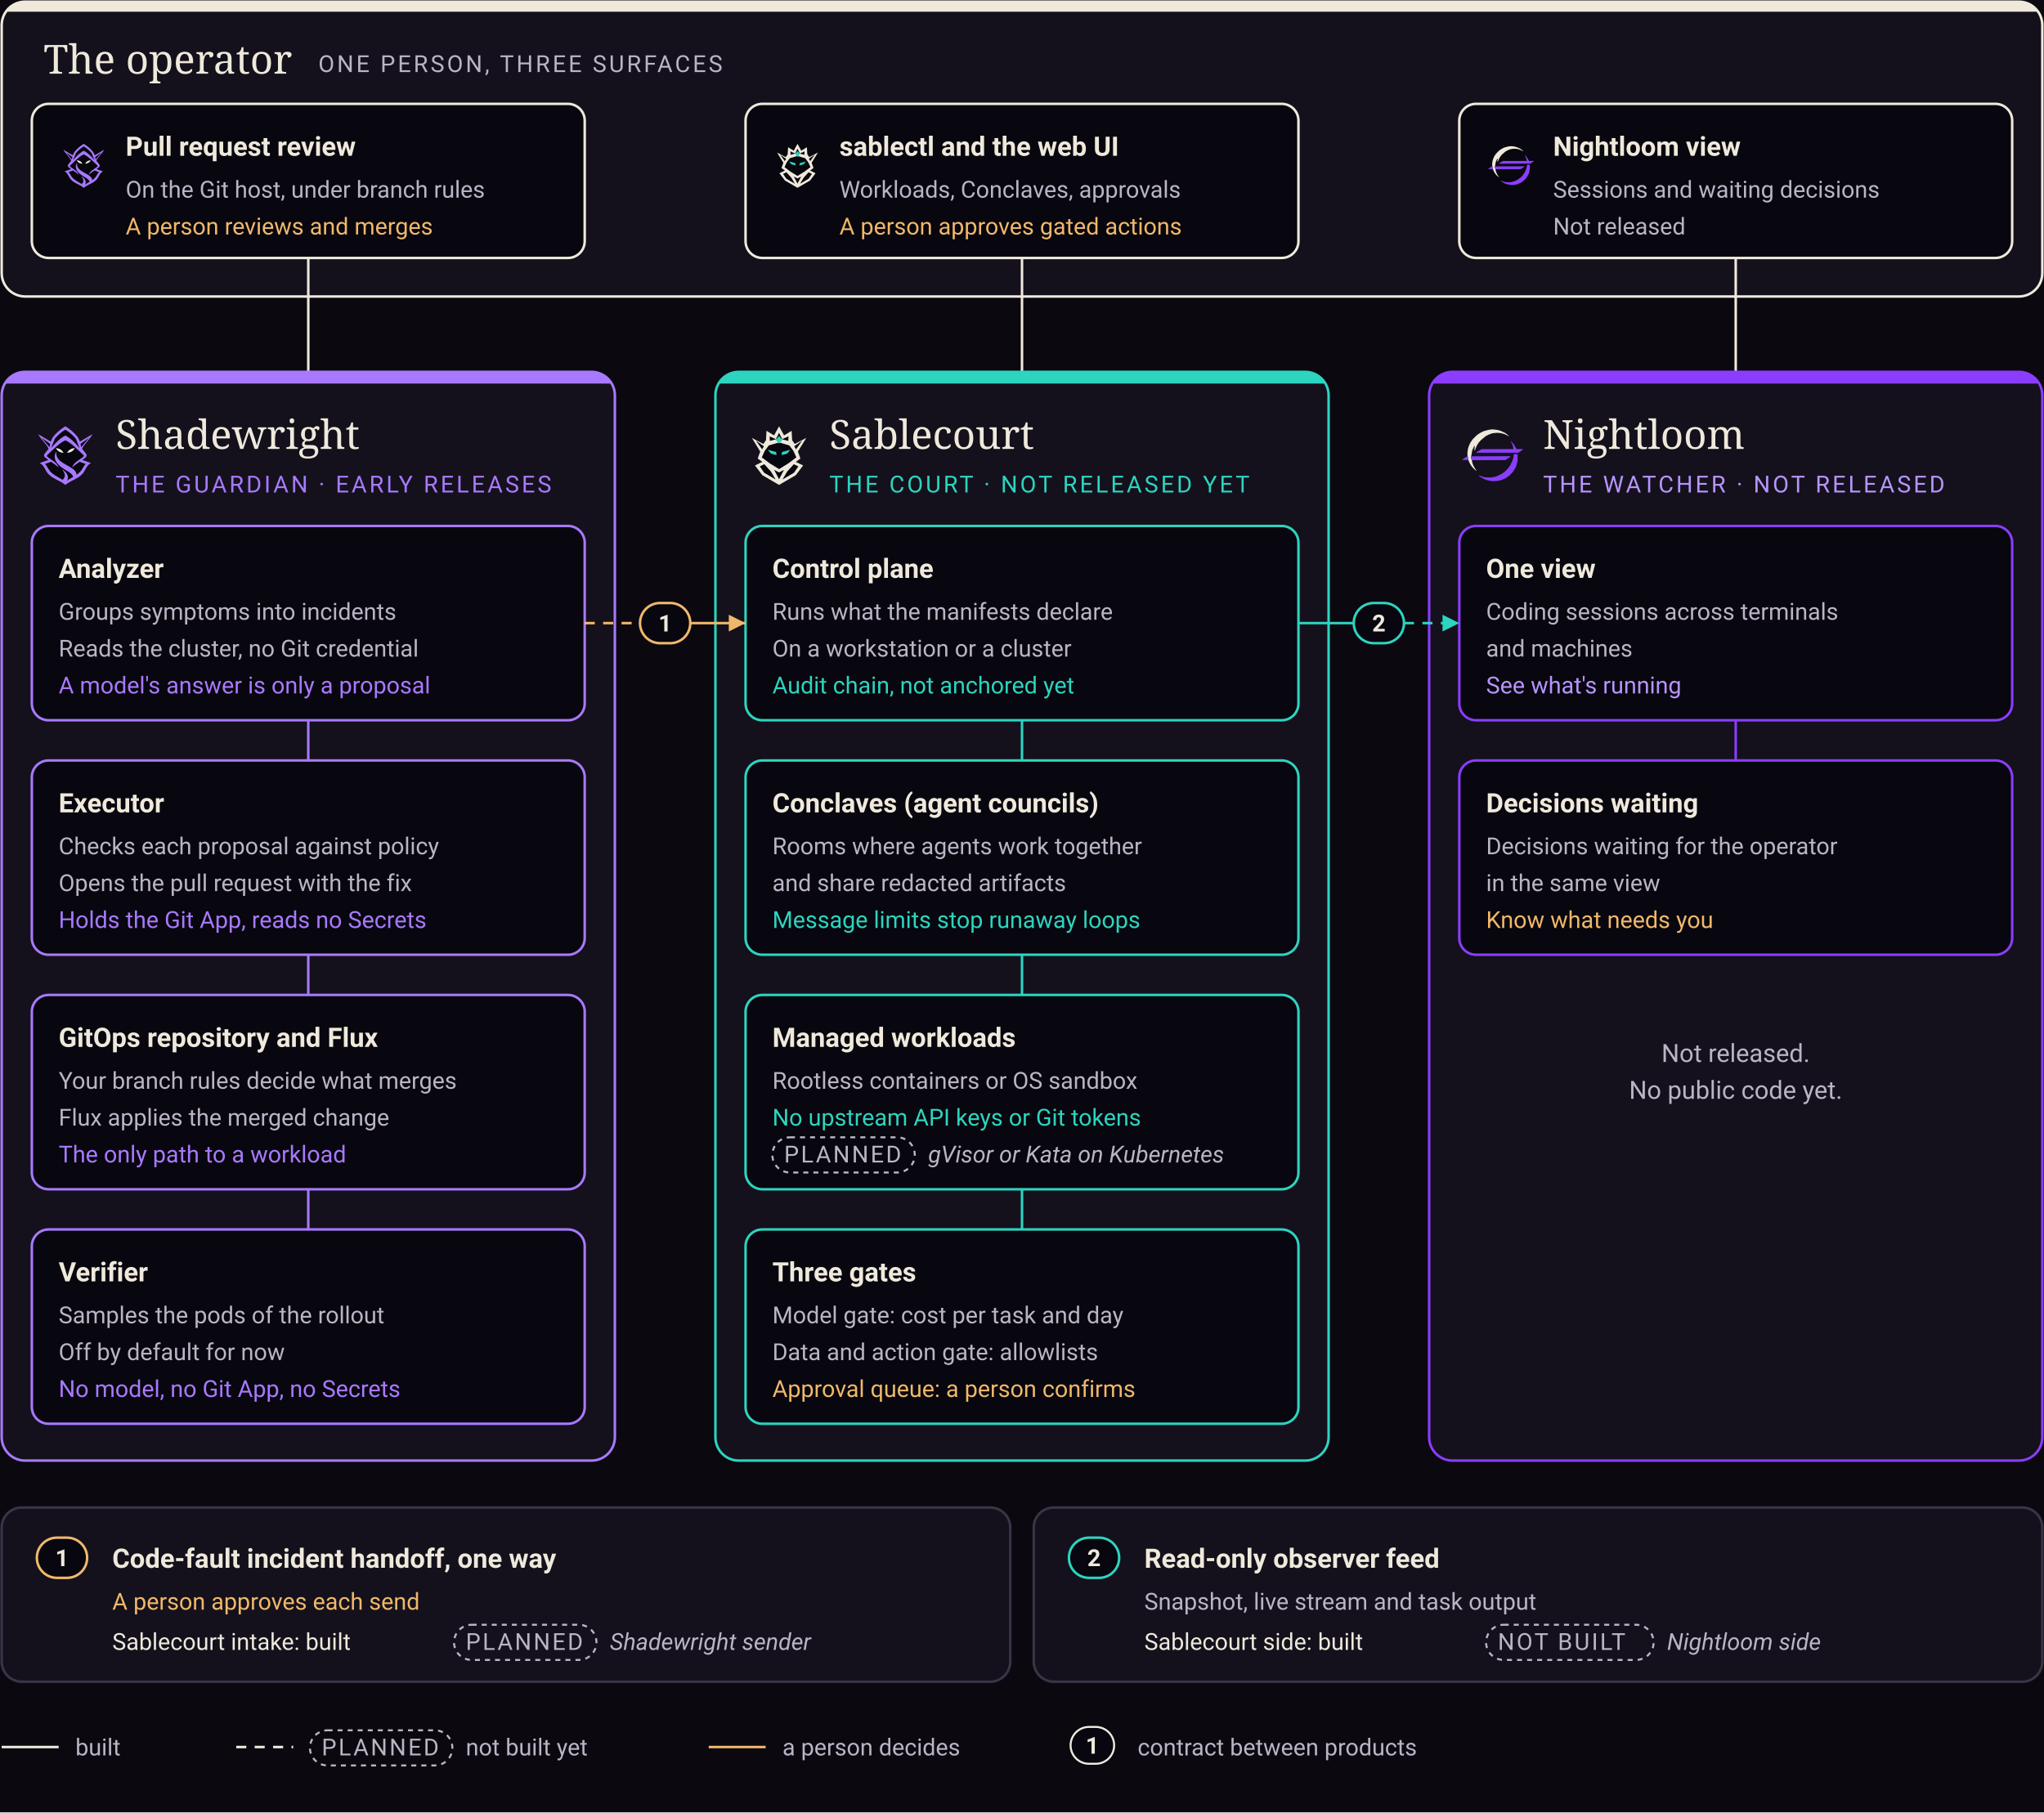
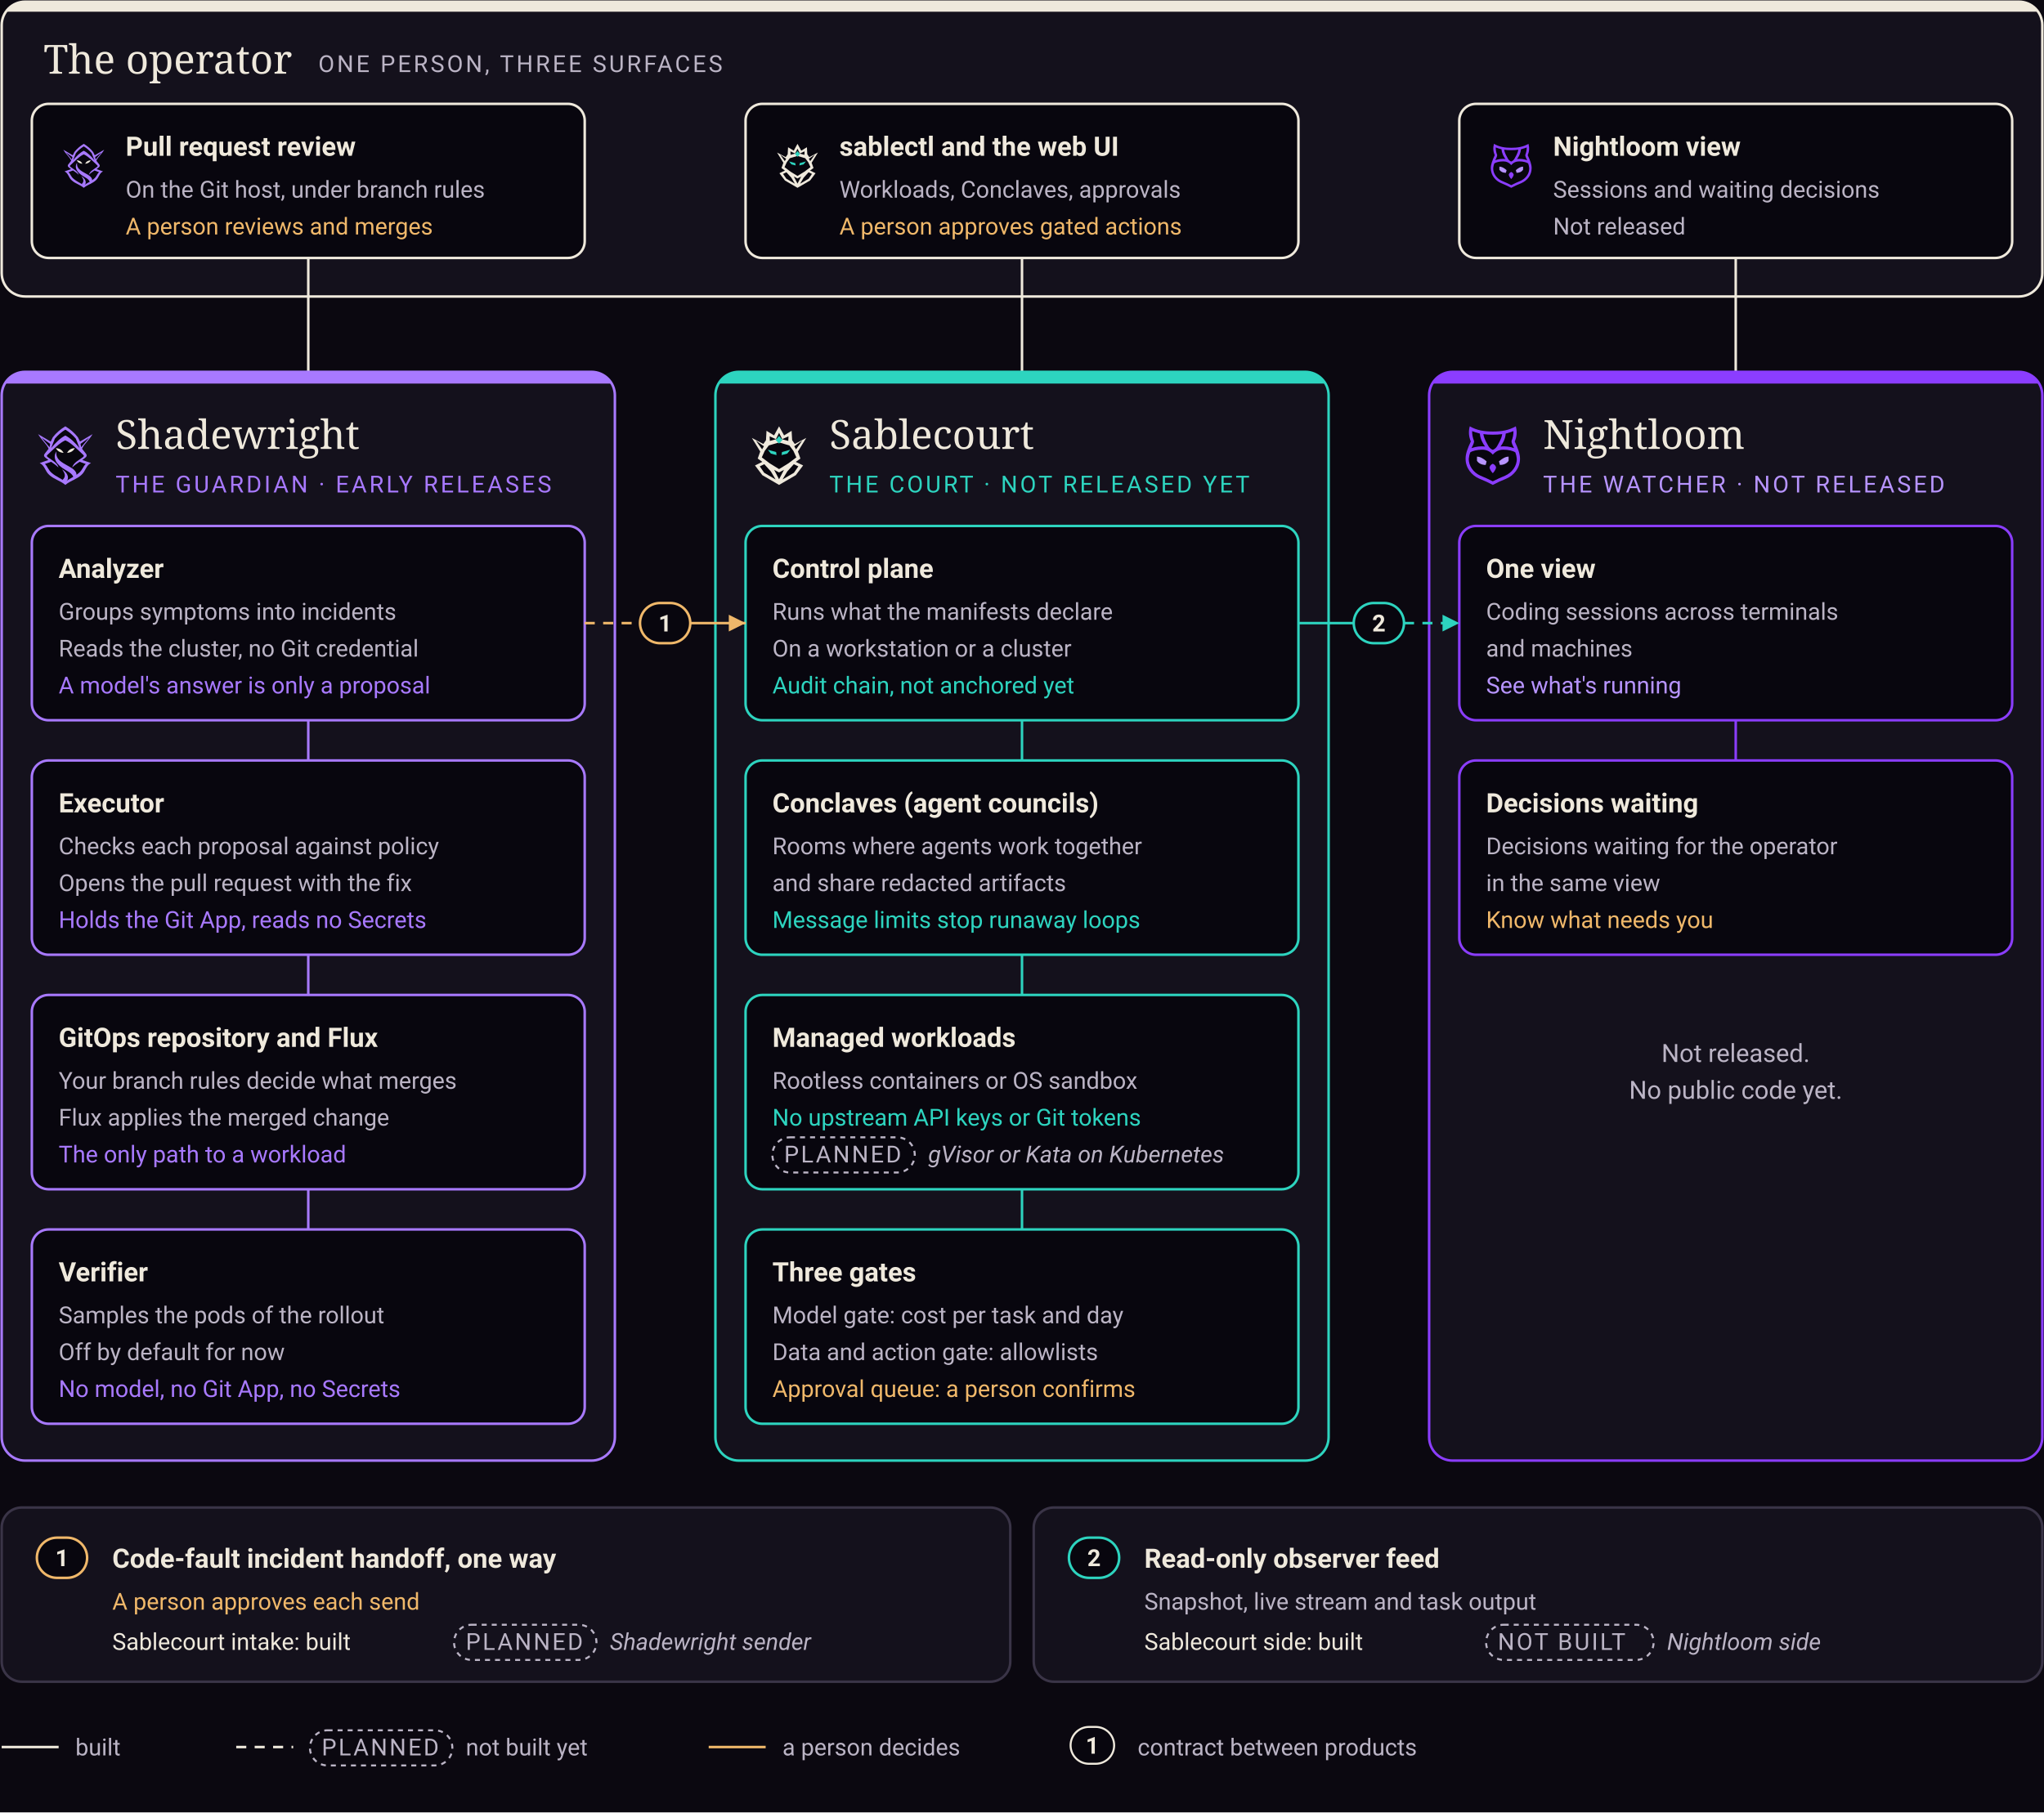
<svg xmlns="http://www.w3.org/2000/svg" viewBox="0 0 1220 1082" width="1220" height="1082" role="img" aria-labelledby="t d">
  <defs>
    <marker id="arrow-amber" viewBox="0 0 10 10" refX="10" refY="5" markerWidth="10" markerHeight="10" markerUnits="userSpaceOnUse" orient="auto">
      <path d="M0 0L10 5L0 10Z" fill="#F0B86A" />
    </marker>
    <marker id="arrow-jade" viewBox="0 0 10 10" refX="10" refY="5" markerWidth="10" markerHeight="10" markerUnits="userSpaceOnUse" orient="auto">
      <path d="M0 0L10 5L0 10Z" fill="#2DD4BF" />
    </marker>
  </defs>
  <style>
    text { font-family: -apple-system, BlinkMacSystemFont, "Segoe UI", Roboto, "Helvetica Neue", Arial, sans-serif; font-size: 14px; fill: #EFE9DC; }
    .serif { font-family: "Iowan Old Style", Georgia, serif; font-size: 24px; }
    .caps { font-size: 14px; letter-spacing: 1.5px; }
    .t { font-size: 16px; font-weight: 600; }
    .d { fill: #BBB4C5; }
    .p { fill: #F0B86A; }
    .x { fill: #BBB4C5; font-style: italic; }
    .tag { font-size: 14px; letter-spacing: 1.2px; fill: #BBB4C5; }
    .tile { fill: #14111C; }
    .node { fill: #08060E; stroke-width: 1.5; }
    .ln { fill: none; stroke-width: 1.5; }
    .dash { stroke-dasharray: 6 5; }
  </style>
  <rect width="1220" height="1082" fill="#0B0810" />
  <clipPath id="c-op">
    <rect x="1" y="1" width="1218" height="176" rx="14" />
  </clipPath>
  <rect class="tile" x="1" y="1" width="1218" height="176" rx="14" />
  <rect x="1" y="1" width="1218" height="6" fill="#EFE9DC" clip-path="url(#c-op)" />
  <rect x="1" y="1" width="1218" height="176" rx="14" fill="none" stroke="#EFE9DC" stroke-width="1.5" />
  <text class="serif" x="26" y="44">The operator</text>
  <text class="caps d" x="190" y="43">ONE PERSON, THREE SURFACES</text>
  <rect class="node" x="19.0" y="62" width="330" height="92" rx="10" stroke="#EFE9DC" />
  <g aria-hidden="true" transform="translate(35 84) scale(0.4688)">
    <path fill="#08060E" d="M32 4C36.5 6.7 40.8 10.3 44 14.5L46 18.6 58 11.5C54.8 17.2 49.6 21.2 48 25.5L51.8 30.3Q53.3 32.4 50.8 34.2L48.2 36.2 56.5 39.1C51.4 41.6 51.6 46.8 47.2 50.6C42.7 54.7 37.1 55.8 32 60C26.9 55.8 21.3 54.7 16.8 50.6C12.4 46.8 12.6 41.6 7.5 39.1L15.8 36.2 13.2 34.2Q10.7 32.4 12.2 30.3L16 25.5C14.4 21.2 9.2 17.2 6 11.5L18 18.6 20 14.5C23.2 10.3 27.5 6.7 32 4Z" />
    <path fill="#A879FF" fill-rule="evenodd" d="M32 4C36.5 6.7 40.8 10.3 44 14.5L46 18.6 58 11.5C54.8 17.2 49.6 21.2 48 25.5L51.8 30.3Q53.3 32.4 50.8 34.2L48.2 36.2 56.5 39.1C51.4 41.6 51.6 46.8 47.2 50.6C42.7 54.7 37.1 55.8 32 60C26.9 55.8 21.3 54.7 16.8 50.6C12.4 46.8 12.6 41.6 7.5 39.1L15.8 36.2 13.2 34.2Q10.7 32.4 12.2 30.3L16 25.5C14.4 21.2 9.2 17.2 6 11.5L18 18.6 20 14.5C23.2 10.3 27.5 6.7 32 4Z M32 7.2C28.2 9.5 25 12.3 22 15.8L18.4 24.9C22.6 19.7 27.2 15.2 32 12.8C36.8 15.2 41.4 19.7 45.6 24.9L42 15.8C39 12.3 35.8 9.5 32 7.2Z M9.3 14.9 17.5 20.8 16.9 24Z M54.7 14.9 46.5 20.8 47.1 24Z M32 17.4C26.4 19.8 20.6 26 14.7 31.5Q13.7 32.4 15.4 33.6C19.1 36.4 24.2 38.7 25.5 43.4C23.5 41.4 20.8 39.5 18.4 37.9L12.5 40C15.2 42.4 15.4 45.6 19.2 48.7C23 52 27.4 53.5 32 57C36.6 53.5 41 52 44.8 48.7C48.6 45.6 48.8 42.4 51.5 40L45.6 37.9C43.2 39.5 40.5 41.4 38.5 43.4C39.8 38.7 44.9 36.4 48.6 33.6Q50.3 32.4 49.3 31.5C43.4 26 37.6 19.8 32 17.4Z" />
    <path fill="#A879FF" d="M23.5 28C22.2 37 31.4 39.5 38.4 44.1C43.8 47.7 44 52.1 39.8 55.3C40.5 51.5 37.9 48.9 32.3 45.8C23.1 40.6 19.5 34.1 23.5 28Z M28.8 45C34.8 48.9 36.4 54 32 58L29.2 55.3C33 52.1 31.6 48.7 28.8 45Z" />
    <path fill="#EFE9DC" d="M23 24.9Q28.1 25.1 30.3 29.4Q25.1 29 23 24.9Z M41 24.9Q35.9 25.1 33.7 29.4Q38.9 29 41 24.9Z" />
  </g>
  <text class="t" x="75.0" y="93">Pull request review</text>
  <text class="d" x="75.0" y="118">On the Git host, under branch rules</text>
  <text class="p" x="75.0" y="140">A person reviews and merges</text>
  <path class="ln" d="M184.0 154V222" stroke="#EFE9DC" />
  <rect class="node" x="445.0" y="62" width="330" height="92" rx="10" stroke="#EFE9DC" />
  <g aria-hidden="true" transform="translate(461 84) scale(0.4688)">
    <path fill="#08060E" d="M32 4 36.8 12.7 44 8.3 44.5 17.3 47 20.9 58 15.1 50 28.1 52.4 34.8 48 38 55 41.4 48 50.7 32 60 16 50.7 9 41.4 16 38 11.6 34.8 14 28.1 6 15.1 17 20.9 19.5 17.3 20 8.3 27.2 12.7Z" />
    <path fill="#EFE9DC" fill-rule="evenodd" d="M32 4 36.8 12.7 44 8.3 44.5 17.3 47 20.9 58 15.1 50 28.1 52.4 34.8 48 38 55 41.4 48 50.7 32 60 16 50.7 9 41.4 16 38 11.6 34.8 14 28.1 6 15.1 17 20.9 19.5 17.3 20 8.3 27.2 12.7Z M32 10.2 29 16.3 23 13.6 23.2 18 32 15.6 40.8 18 41 13.6 35 16.3Z M9.9 17.7 17.5 23.1 15.8 26Z M54.1 17.7 46.5 23.1 48.2 26Z M32 19.4 22.2 22.3 18.3 27.5 15.5 33.7 23.1 39.4 32 44.9 40.9 39.4 48.5 33.7 45.7 27.5 41.8 22.3Z M17.9 40.2 13.6 42.3 17.8 48.4 28.7 54.8 24.2 47.2Z M46.1 40.2 50.4 42.3 46.2 48.4 35.3 54.8 39.8 47.2Z M27.3 45.6 32 54.6 36.7 45.6 32 48.1Z" />
    <path fill="#2DD4BF" d="M21.3 26.4 29.2 28.6 29.6 31.5 24.2 30.1Z M42.7 26.4 34.8 28.6 34.4 31.5 39.8 30.1Z M32 13.2 35.2 17.2 32 20.5 28.8 17.2Z" />
  </g>
  <text class="t" x="501.0" y="93">sablectl and the web UI</text>
  <text class="d" x="501.0" y="118">Workloads, Conclaves, approvals</text>
  <text class="p" x="501.0" y="140">A person approves gated actions</text>
  <path class="ln" d="M610.0 154V222" stroke="#EFE9DC" />
  <rect class="node" x="871.0" y="62" width="330" height="92" rx="10" stroke="#EFE9DC" />
-   <g aria-hidden="true" transform="translate(887 84) scale(0.2083) translate(-18 -18)">
-     <path fill="#EFE9DC" fill-rule="evenodd" d="M87.0 33.8L80.0 34.8L70.0 37.6L62.0 41.7L56.0 45.8L46.7 55.0L41.9 62.0L38.6 69.0L36.7 75.0L35.4 84.0L35.8 92.0L36.5 93.0L36.5 96.0L37.5 97.0L37.7 100.0L40.7 107.0L43.8 112.0L47.9 117.0L54.0 122.4L54.8 122.0L50.7 116.0L47.7 110.0L45.9 105.0L44.5 98.0L43.5 97.0L43.5 92.0L45.8 79.0L48.8 72.0L51.0 68.5L51.3 70.0L50.5 77.0L51.0 79.7L55.9 68.0L59.8 62.0L64.0 57.2L74.0 48.7L81.0 44.9L87.0 42.7L91.0 41.7L99.0 41.0L107.0 41.6L115.0 43.7L124.0 48.1L125.1 48.0L117.0 41.6L107.0 36.8L99.0 34.7L91.0 33.7Z" />
-     <path fill="#8B3DFF" fill-rule="evenodd" d="M129.0 58.8L128.9 60.0L131.1 64.0L133.3 70.0L134.4 75.0L134.0 76.0L67.0 76.1L65.0 76.6L55.0 82.8L55.0 83.9L145.0 83.8L154.9 77.0L154.0 76.0L141.0 76.0L135.3 66.0Z M136.0 86.7L135.1 88.0L134.3 94.0L132.2 101.0L127.4 111.0L123.1 117.0L119.0 121.5L115.0 125.1L109.0 129.3L101.0 133.3L96.0 135.1L90.0 136.5L84.0 137.1L73.0 136.5L68.0 135.3L61.0 132.6L60.0 132.6L59.9 133.0L64.0 136.2L71.0 140.3L76.0 142.3L85.0 144.4L93.0 144.9L101.0 144.3L109.0 142.3L118.0 138.3L125.6 133.0L133.2 125.0L138.2 117.0L141.2 110.0L143.3 101.0L143.4 88.0L143.0 86.9L142.0 86.7Z M44.0 91.6L43.5 93.0L43.5 97.0L44.5 98.0L45.0 99.8L117.0 99.6L128.5 92.0L127.0 91.3Z M33.0 92.5L24.0 98.8L24.0 99.3L37.0 99.6L37.5 99.0L37.5 96.0L36.5 95.0L36.5 93.0L36.0 92.5Z" />
+   <g aria-hidden="true" transform="translate(887 84) scale(0.4688)">
+     <path fill="#08060E" d="M32 9C24 9 17 8 10 4Q8 11.5 11 18.5C8 25 6 30 6 35C6 44 12 51 19 54Q26.5 57 32 60Q37.5 57 45 54C52 51 58 44 58 35C58 30 56 25 53 18.5Q56 11.5 54 4C47 8 40 9 32 9Z" />
+     <path fill="#8B3DFF" fill-rule="evenodd" d="M32 9C24 9 17 8 10 4Q8 11.5 11 18.5C8 25 6 30 6 35C6 44 12 51 19 54Q26.5 57 32 60Q37.5 57 45 54C52 51 58 44 58 35C58 30 56 25 53 18.5Q56 11.5 54 4C47 8 40 9 32 9Z M32 31.08Q28 26.35 22 26.35C17 26.35 12.7 27.4 10.45 28.95Q9.39 31.68 9.075 34.9C8.82 42 13.77 48.33 20.19 51.17Q26.5 53.75 32 56.58Q37.5 53.75 43.81 51.17C50.23 48.33 55.18 42 54.925 34.9Q54.61 31.68 53.55 28.95C51.3 27.4 47 26.35 42 26.35Q36 26.35 32 31.08Z M32 12.035Q26.9 12.055 23 11.465C23.7 16.25 26.65 20.65 28.05 23.28Q29.65 25.65 32 26.5Q34.35 25.65 35.95 23.28C37.35 20.65 40.3 16.25 41 11.465Q37.1 12.055 32 12.035Z M12.27 8.59Q15.23 9.76 19.65 10.97C19.99 16 22.49 20.6 24.62 23.31Q17.9 22.64 11.67 24.88C12.31 23.33 13.72 21.05 13.995 19.33Q14.27 18.3 13.94 17.64Q12.2 13.4 12.27 8.59Z M51.73 8.59Q48.77 9.76 44.35 10.97C44.01 16 41.51 20.6 39.38 23.31Q46.1 22.64 52.33 24.88C51.69 23.33 50.28 21.05 50.005 19.33Q49.73 18.3 50.06 17.64Q51.8 13.4 51.73 8.59Z M32 39.79Q29.28 41 28.84 43.5Q29.77 46.5 32 48.81Q34.23 46.5 35.16 43.5Q34.72 41 32 39.79Z" />
+     <path fill="#B794FF" d="M16.9 33Q21 33 26.1 37.5L25.2 40.9Q19.6 40.9 16.9 37Z M47.1 33Q43 33 37.9 37.5L38.8 40.9Q44.4 40.9 47.1 37Z" />
  </g>
  <text class="t" x="927.0" y="93">Nightloom view</text>
  <text class="d" x="927.0" y="118">Sessions and waiting decisions</text>
  <text class="d" x="927.0" y="140">Not released</text>
  <path class="ln" d="M1036.0 154V222" stroke="#EFE9DC" />
  <clipPath id="c-shadewright">
    <rect x="1" y="222" width="366" height="650" rx="14" />
  </clipPath>
  <rect class="tile" x="1" y="222" width="366" height="650" rx="14" />
  <rect x="1" y="222" width="366" height="7" fill="#A879FF" clip-path="url(#c-shadewright)" />
  <rect x="1" y="222" width="366" height="650" rx="14" fill="none" stroke="#A879FF" stroke-width="1.5" />
  <g aria-hidden="true" transform="translate(19 252) scale(0.625)">
    <path fill="#08060E" d="M32 4C36.5 6.7 40.8 10.3 44 14.5L46 18.6 58 11.5C54.8 17.2 49.6 21.2 48 25.5L51.8 30.3Q53.3 32.4 50.8 34.2L48.2 36.2 56.5 39.1C51.4 41.6 51.6 46.8 47.2 50.6C42.7 54.7 37.1 55.8 32 60C26.9 55.8 21.3 54.7 16.8 50.6C12.4 46.8 12.6 41.6 7.5 39.1L15.8 36.2 13.2 34.2Q10.7 32.4 12.2 30.3L16 25.5C14.4 21.2 9.2 17.2 6 11.5L18 18.6 20 14.5C23.2 10.3 27.5 6.7 32 4Z" />
    <path fill="#A879FF" fill-rule="evenodd" d="M32 4C36.5 6.7 40.8 10.3 44 14.5L46 18.6 58 11.5C54.8 17.2 49.6 21.2 48 25.5L51.8 30.3Q53.3 32.4 50.8 34.2L48.2 36.2 56.5 39.1C51.4 41.6 51.6 46.8 47.2 50.6C42.7 54.7 37.1 55.8 32 60C26.9 55.8 21.3 54.7 16.8 50.6C12.4 46.8 12.6 41.6 7.5 39.1L15.8 36.2 13.2 34.2Q10.7 32.4 12.2 30.3L16 25.5C14.4 21.2 9.2 17.2 6 11.5L18 18.6 20 14.5C23.2 10.3 27.5 6.7 32 4Z M32 7.2C28.2 9.5 25 12.3 22 15.8L18.4 24.9C22.6 19.7 27.2 15.2 32 12.8C36.8 15.2 41.4 19.7 45.6 24.9L42 15.8C39 12.3 35.8 9.5 32 7.2Z M9.3 14.9 17.5 20.8 16.9 24Z M54.7 14.9 46.5 20.8 47.1 24Z M32 17.4C26.4 19.8 20.6 26 14.7 31.5Q13.7 32.4 15.4 33.6C19.1 36.4 24.2 38.7 25.5 43.4C23.5 41.4 20.8 39.5 18.4 37.9L12.5 40C15.2 42.4 15.4 45.6 19.2 48.7C23 52 27.4 53.5 32 57C36.6 53.5 41 52 44.8 48.7C48.6 45.6 48.8 42.4 51.5 40L45.6 37.9C43.2 39.5 40.5 41.4 38.5 43.4C39.8 38.7 44.9 36.4 48.6 33.6Q50.3 32.4 49.3 31.5C43.4 26 37.6 19.8 32 17.4Z" />
    <path fill="#A879FF" d="M23.5 28C22.2 37 31.4 39.5 38.4 44.1C43.8 47.7 44 52.1 39.8 55.3C40.5 51.5 37.9 48.9 32.3 45.8C23.1 40.6 19.5 34.1 23.5 28Z M28.8 45C34.8 48.9 36.4 54 32 58L29.2 55.3C33 52.1 31.6 48.7 28.8 45Z" />
    <path fill="#EFE9DC" d="M23 24.9Q28.1 25.1 30.3 29.4Q25.1 29 23 24.9Z M41 24.9Q35.9 25.1 33.7 29.4Q38.9 29 41 24.9Z" />
  </g>
  <text class="serif" x="69" y="268">Shadewright</text>
  <text class="caps" x="69" y="294" style="fill:#A879FF">THE GUARDIAN · EARLY RELEASES</text>
  <rect class="node" x="19" y="314" width="330" height="116" rx="10" stroke="#A879FF" />
  <text class="t" x="35" y="345">Analyzer</text>
  <text class="d" x="35" y="370">Groups symptoms into incidents</text>
  <text class="d" x="35" y="392">Reads the cluster, no Git credential</text>
  <text x="35" y="414" fill="#A879FF" style="fill:#A879FF">A model's answer is only a proposal</text>
  <path class="ln" d="M184.0 430V454" stroke="#A879FF" />
  <rect class="node" x="19" y="454" width="330" height="116" rx="10" stroke="#A879FF" />
  <text class="t" x="35" y="485">Executor</text>
  <text class="d" x="35" y="510">Checks each proposal against policy</text>
  <text class="d" x="35" y="532">Opens the pull request with the fix</text>
  <text x="35" y="554" fill="#A879FF" style="fill:#A879FF">Holds the Git App, reads no Secrets</text>
  <path class="ln" d="M184.0 570V594" stroke="#A879FF" />
  <rect class="node" x="19" y="594" width="330" height="116" rx="10" stroke="#A879FF" />
  <text class="t" x="35" y="625">GitOps repository and Flux</text>
  <text class="d" x="35" y="650">Your branch rules decide what merges</text>
  <text class="d" x="35" y="672">Flux applies the merged change</text>
  <text x="35" y="694" fill="#A879FF" style="fill:#A879FF">The only path to a workload</text>
  <path class="ln" d="M184.0 710V734" stroke="#A879FF" />
  <rect class="node" x="19" y="734" width="330" height="116" rx="10" stroke="#A879FF" />
  <text class="t" x="35" y="765">Verifier</text>
  <text class="d" x="35" y="790">Samples the pods of the rollout</text>
  <text class="d" x="35" y="812">Off by default for now</text>
  <text x="35" y="834" fill="#A879FF" style="fill:#A879FF">No model, no Git App, no Secrets</text>
  <clipPath id="c-sablecourt">
    <rect x="427" y="222" width="366" height="650" rx="14" />
  </clipPath>
  <rect class="tile" x="427" y="222" width="366" height="650" rx="14" />
  <rect x="427" y="222" width="366" height="7" fill="#2DD4BF" clip-path="url(#c-sablecourt)" />
  <rect x="427" y="222" width="366" height="650" rx="14" fill="none" stroke="#2DD4BF" stroke-width="1.5" />
  <g aria-hidden="true" transform="translate(445 252) scale(0.625)">
    <path fill="#08060E" d="M32 4 36.8 12.7 44 8.3 44.5 17.3 47 20.9 58 15.1 50 28.1 52.4 34.8 48 38 55 41.4 48 50.7 32 60 16 50.7 9 41.4 16 38 11.6 34.8 14 28.1 6 15.1 17 20.9 19.5 17.3 20 8.3 27.2 12.7Z" />
    <path fill="#EFE9DC" fill-rule="evenodd" d="M32 4 36.8 12.7 44 8.3 44.5 17.3 47 20.9 58 15.1 50 28.1 52.4 34.8 48 38 55 41.4 48 50.7 32 60 16 50.7 9 41.4 16 38 11.6 34.8 14 28.1 6 15.1 17 20.9 19.5 17.3 20 8.3 27.2 12.7Z M32 10.2 29 16.3 23 13.6 23.2 18 32 15.6 40.8 18 41 13.6 35 16.3Z M9.9 17.7 17.5 23.1 15.8 26Z M54.1 17.7 46.5 23.1 48.2 26Z M32 19.4 22.2 22.3 18.3 27.5 15.5 33.7 23.1 39.4 32 44.9 40.9 39.4 48.5 33.7 45.7 27.5 41.8 22.3Z M17.9 40.2 13.6 42.3 17.8 48.4 28.7 54.8 24.2 47.2Z M46.1 40.2 50.4 42.3 46.2 48.4 35.3 54.8 39.8 47.2Z M27.3 45.6 32 54.6 36.7 45.6 32 48.1Z" />
    <path fill="#2DD4BF" d="M21.3 26.4 29.2 28.6 29.6 31.5 24.2 30.1Z M42.7 26.4 34.8 28.6 34.4 31.5 39.8 30.1Z M32 13.2 35.2 17.2 32 20.5 28.8 17.2Z" />
  </g>
  <text class="serif" x="495" y="268">Sablecourt</text>
  <text class="caps" x="495" y="294" style="fill:#2DD4BF">THE COURT · NOT RELEASED YET</text>
  <rect class="node" x="445" y="314" width="330" height="116" rx="10" stroke="#2DD4BF" />
  <text class="t" x="461" y="345">Control plane</text>
  <text class="d" x="461" y="370">Runs what the manifests declare</text>
  <text class="d" x="461" y="392">On a workstation or a cluster</text>
  <text x="461" y="414" fill="#2DD4BF" style="fill:#2DD4BF">Audit chain, not anchored yet</text>
  <path class="ln" d="M610.0 430V454" stroke="#2DD4BF" />
  <rect class="node" x="445" y="454" width="330" height="116" rx="10" stroke="#2DD4BF" />
  <text class="t" x="461" y="485">Conclaves (agent councils)</text>
  <text class="d" x="461" y="510">Rooms where agents work together</text>
  <text class="d" x="461" y="532">and share redacted artifacts</text>
  <text x="461" y="554" fill="#2DD4BF" style="fill:#2DD4BF">Message limits stop runaway loops</text>
  <path class="ln" d="M610.0 570V594" stroke="#2DD4BF" />
  <rect class="node" x="445" y="594" width="330" height="116" rx="10" stroke="#2DD4BF" />
  <text class="t" x="461" y="625">Managed workloads</text>
  <text class="d" x="461" y="650">Rootless containers or OS sandbox</text>
  <text x="461" y="672" fill="#2DD4BF" style="fill:#2DD4BF">No upstream API keys or Git tokens</text>
  <rect x="461" y="679" width="85" height="21" rx="10.5" fill="none" stroke="#BBB4C5" stroke-width="1.2" stroke-dasharray="3 3" />
  <text class="tag" x="468" y="694">PLANNED</text>
  <text class="x" x="554" y="694">gVisor or Kata on Kubernetes</text>
  <path class="ln" d="M610.0 710V734" stroke="#2DD4BF" />
  <rect class="node" x="445" y="734" width="330" height="116" rx="10" stroke="#2DD4BF" />
  <text class="t" x="461" y="765">Three gates</text>
  <text class="d" x="461" y="790">Model gate: cost per task and day</text>
  <text class="d" x="461" y="812">Data and action gate: allowlists</text>
  <text class="p" x="461" y="834">Approval queue: a person confirms</text>
  <clipPath id="c-nightloom">
    <rect x="853" y="222" width="366" height="650" rx="14" />
  </clipPath>
  <rect class="tile" x="853" y="222" width="366" height="650" rx="14" />
  <rect x="853" y="222" width="366" height="7" fill="#8B3DFF" clip-path="url(#c-nightloom)" />
  <rect x="853" y="222" width="366" height="650" rx="14" fill="none" stroke="#8B3DFF" stroke-width="1.5" />
-   <g aria-hidden="true" transform="translate(871 252) scale(0.2778) translate(-18 -18)">
-     <path fill="#EFE9DC" fill-rule="evenodd" d="M87.0 33.8L80.0 34.8L70.0 37.6L62.0 41.7L56.0 45.8L46.7 55.0L41.9 62.0L38.6 69.0L36.7 75.0L35.4 84.0L35.8 92.0L36.5 93.0L36.5 96.0L37.5 97.0L37.7 100.0L40.7 107.0L43.8 112.0L47.9 117.0L54.0 122.4L54.8 122.0L50.7 116.0L47.7 110.0L45.9 105.0L44.5 98.0L43.5 97.0L43.5 92.0L45.8 79.0L48.8 72.0L51.0 68.5L51.3 70.0L50.5 77.0L51.0 79.7L55.9 68.0L59.8 62.0L64.0 57.2L74.0 48.7L81.0 44.9L87.0 42.7L91.0 41.7L99.0 41.0L107.0 41.6L115.0 43.7L124.0 48.1L125.1 48.0L117.0 41.6L107.0 36.8L99.0 34.7L91.0 33.7Z" />
-     <path fill="#8B3DFF" fill-rule="evenodd" d="M129.0 58.8L128.9 60.0L131.1 64.0L133.3 70.0L134.4 75.0L134.0 76.0L67.0 76.1L65.0 76.6L55.0 82.8L55.0 83.9L145.0 83.8L154.9 77.0L154.0 76.0L141.0 76.0L135.3 66.0Z M136.0 86.7L135.1 88.0L134.3 94.0L132.2 101.0L127.4 111.0L123.1 117.0L119.0 121.5L115.0 125.1L109.0 129.3L101.0 133.3L96.0 135.1L90.0 136.5L84.0 137.1L73.0 136.5L68.0 135.3L61.0 132.6L60.0 132.6L59.9 133.0L64.0 136.2L71.0 140.3L76.0 142.3L85.0 144.4L93.0 144.9L101.0 144.3L109.0 142.3L118.0 138.3L125.6 133.0L133.2 125.0L138.2 117.0L141.2 110.0L143.3 101.0L143.4 88.0L143.0 86.9L142.0 86.7Z M44.0 91.6L43.5 93.0L43.5 97.0L44.5 98.0L45.0 99.8L117.0 99.6L128.5 92.0L127.0 91.3Z M33.0 92.5L24.0 98.8L24.0 99.3L37.0 99.6L37.5 99.0L37.5 96.0L36.5 95.0L36.5 93.0L36.0 92.5Z" />
+   <g aria-hidden="true" transform="translate(871 252) scale(0.625)">
+     <path fill="#08060E" d="M32 9C24 9 17 8 10 4Q8 11.5 11 18.5C8 25 6 30 6 35C6 44 12 51 19 54Q26.5 57 32 60Q37.5 57 45 54C52 51 58 44 58 35C58 30 56 25 53 18.5Q56 11.5 54 4C47 8 40 9 32 9Z" />
+     <path fill="#8B3DFF" fill-rule="evenodd" d="M32 9C24 9 17 8 10 4Q8 11.5 11 18.5C8 25 6 30 6 35C6 44 12 51 19 54Q26.5 57 32 60Q37.5 57 45 54C52 51 58 44 58 35C58 30 56 25 53 18.5Q56 11.5 54 4C47 8 40 9 32 9Z M32 31.08Q28 26.35 22 26.35C17 26.35 12.7 27.4 10.45 28.95Q9.39 31.68 9.075 34.9C8.82 42 13.77 48.33 20.19 51.17Q26.5 53.75 32 56.58Q37.5 53.75 43.81 51.17C50.23 48.33 55.18 42 54.925 34.9Q54.61 31.68 53.55 28.95C51.3 27.4 47 26.35 42 26.35Q36 26.35 32 31.08Z M32 12.035Q26.9 12.055 23 11.465C23.7 16.25 26.65 20.65 28.05 23.28Q29.65 25.65 32 26.5Q34.35 25.65 35.95 23.28C37.35 20.65 40.3 16.25 41 11.465Q37.1 12.055 32 12.035Z M12.27 8.59Q15.23 9.76 19.65 10.97C19.99 16 22.49 20.6 24.62 23.31Q17.9 22.64 11.67 24.88C12.31 23.33 13.72 21.05 13.995 19.33Q14.27 18.3 13.94 17.64Q12.2 13.4 12.27 8.59Z M51.73 8.59Q48.77 9.76 44.35 10.97C44.01 16 41.51 20.6 39.38 23.31Q46.1 22.64 52.33 24.88C51.69 23.33 50.28 21.05 50.005 19.33Q49.73 18.3 50.06 17.64Q51.8 13.4 51.73 8.59Z M32 39.79Q29.28 41 28.84 43.5Q29.77 46.5 32 48.81Q34.23 46.5 35.16 43.5Q34.72 41 32 39.79Z" />
+     <path fill="#B794FF" d="M16.9 33Q21 33 26.1 37.5L25.2 40.9Q19.6 40.9 16.9 37Z M47.1 33Q43 33 37.9 37.5L38.8 40.9Q44.4 40.9 47.1 37Z" />
  </g>
  <text class="serif" x="921" y="268">Nightloom</text>
  <text class="caps" x="921" y="294" style="fill:#B794FF">THE WATCHER · NOT RELEASED</text>
  <rect class="node" x="871" y="314" width="330" height="116" rx="10" stroke="#8B3DFF" />
  <text class="t" x="887" y="345">One view</text>
  <text class="d" x="887" y="370">Coding sessions across terminals</text>
  <text class="d" x="887" y="392">and machines</text>
  <text x="887" y="414" fill="#B794FF" style="fill:#B794FF">See what's running</text>
  <path class="ln" d="M1036.0 430V454" stroke="#8B3DFF" />
  <rect class="node" x="871" y="454" width="330" height="116" rx="10" stroke="#8B3DFF" />
  <text class="t" x="887" y="485">Decisions waiting</text>
  <text class="d" x="887" y="510">Decisions waiting for the operator</text>
  <text class="d" x="887" y="532">in the same view</text>
  <text class="p" x="887" y="554">Know what needs you</text>
  <text class="d" x="1036.0" y="634" text-anchor="middle" style="font-size:15px">Not released.</text>
  <text class="d" x="1036.0" y="656" text-anchor="middle" style="font-size:15px">No public code yet.</text>
  <path class="ln dash" d="M349 372.0H382.0" stroke="#F0B86A" />
  <path class="ln" d="M412.0 372.0H445" stroke="#F0B86A" marker-end="url(#arrow-amber)" />
  <rect x="382.0" y="360.0" width="30" height="24" rx="12" fill="#08060E" stroke="#F0B86A" stroke-width="1.5" />
  <text class="t" x="397.0" y="377.0" text-anchor="middle" style="font-size:14px">1</text>
  <path class="ln" d="M775 372.0H808.0" stroke="#2DD4BF" />
  <path class="ln dash" d="M838.0 372.0H871" stroke="#2DD4BF" marker-end="url(#arrow-jade)" />
  <rect x="808.0" y="360.0" width="30" height="24" rx="12" fill="#08060E" stroke="#2DD4BF" stroke-width="1.5" />
  <text class="t" x="823.0" y="377.0" text-anchor="middle" style="font-size:14px">2</text>
  <rect class="tile" x="1" y="900" width="602" height="104" rx="12" stroke="#3A3447" stroke-width="1.5" />
  <rect x="22" y="918" width="30" height="24" rx="12" fill="#08060E" stroke="#F0B86A" stroke-width="1.5" />
  <text class="t" x="37" y="935" text-anchor="middle" style="font-size:14px">1</text>
  <text class="t" x="67" y="936">Code-fault incident handoff, one way</text>
  <text class="p" x="67" y="961">A person approves each send</text>
  <text x="67" y="985">Sablecourt intake: built</text>
  <rect x="271" y="970" width="85" height="21" rx="10.5" fill="none" stroke="#BBB4C5" stroke-width="1.2" stroke-dasharray="3 3" />
  <text class="tag" x="278" y="985">PLANNED</text>
  <text class="x" x="364" y="985">Shadewright sender</text>
  <rect class="tile" x="617" y="900" width="602" height="104" rx="12" stroke="#3A3447" stroke-width="1.5" />
  <rect x="638" y="918" width="30" height="24" rx="12" fill="#08060E" stroke="#2DD4BF" stroke-width="1.5" />
  <text class="t" x="653" y="935" text-anchor="middle" style="font-size:14px">2</text>
  <text class="t" x="683" y="936">Read-only observer feed</text>
  <text class="d" x="683" y="961">Snapshot, live stream and task output</text>
  <text x="683" y="985">Sablecourt side: built</text>
  <rect x="887" y="970" width="100" height="21" rx="10.5" fill="none" stroke="#BBB4C5" stroke-width="1.2" stroke-dasharray="3 3" />
  <text class="tag" x="894" y="985">NOT BUILT</text>
  <text class="x" x="995" y="985">Nightloom side</text>
  <path class="ln" d="M1 1043H35" stroke="#EFE9DC" />
  <text class="d" x="45" y="1048">built</text>
  <path class="ln dash" d="M141 1043H175" stroke="#EFE9DC" />
  <rect x="185" y="1033" width="85" height="21" rx="10.5" fill="none" stroke="#BBB4C5" stroke-width="1.2" stroke-dasharray="3 3" />
  <text class="tag" x="192" y="1048">PLANNED</text>
  <text class="d" x="278" y="1048">not built yet</text>
  <path class="ln" d="M423 1043H457" stroke="#F0B86A" />
  <text class="d" x="467" y="1048">a person decides</text>
  <rect x="639" y="1031" width="26" height="22" rx="11" fill="#08060E" stroke="#EFE9DC" stroke-width="1.2" />
  <text class="t" x="652" y="1047" text-anchor="middle" style="font-size:14px">1</text>
  <text class="d" x="679" y="1048">contract between products</text>
</svg>
